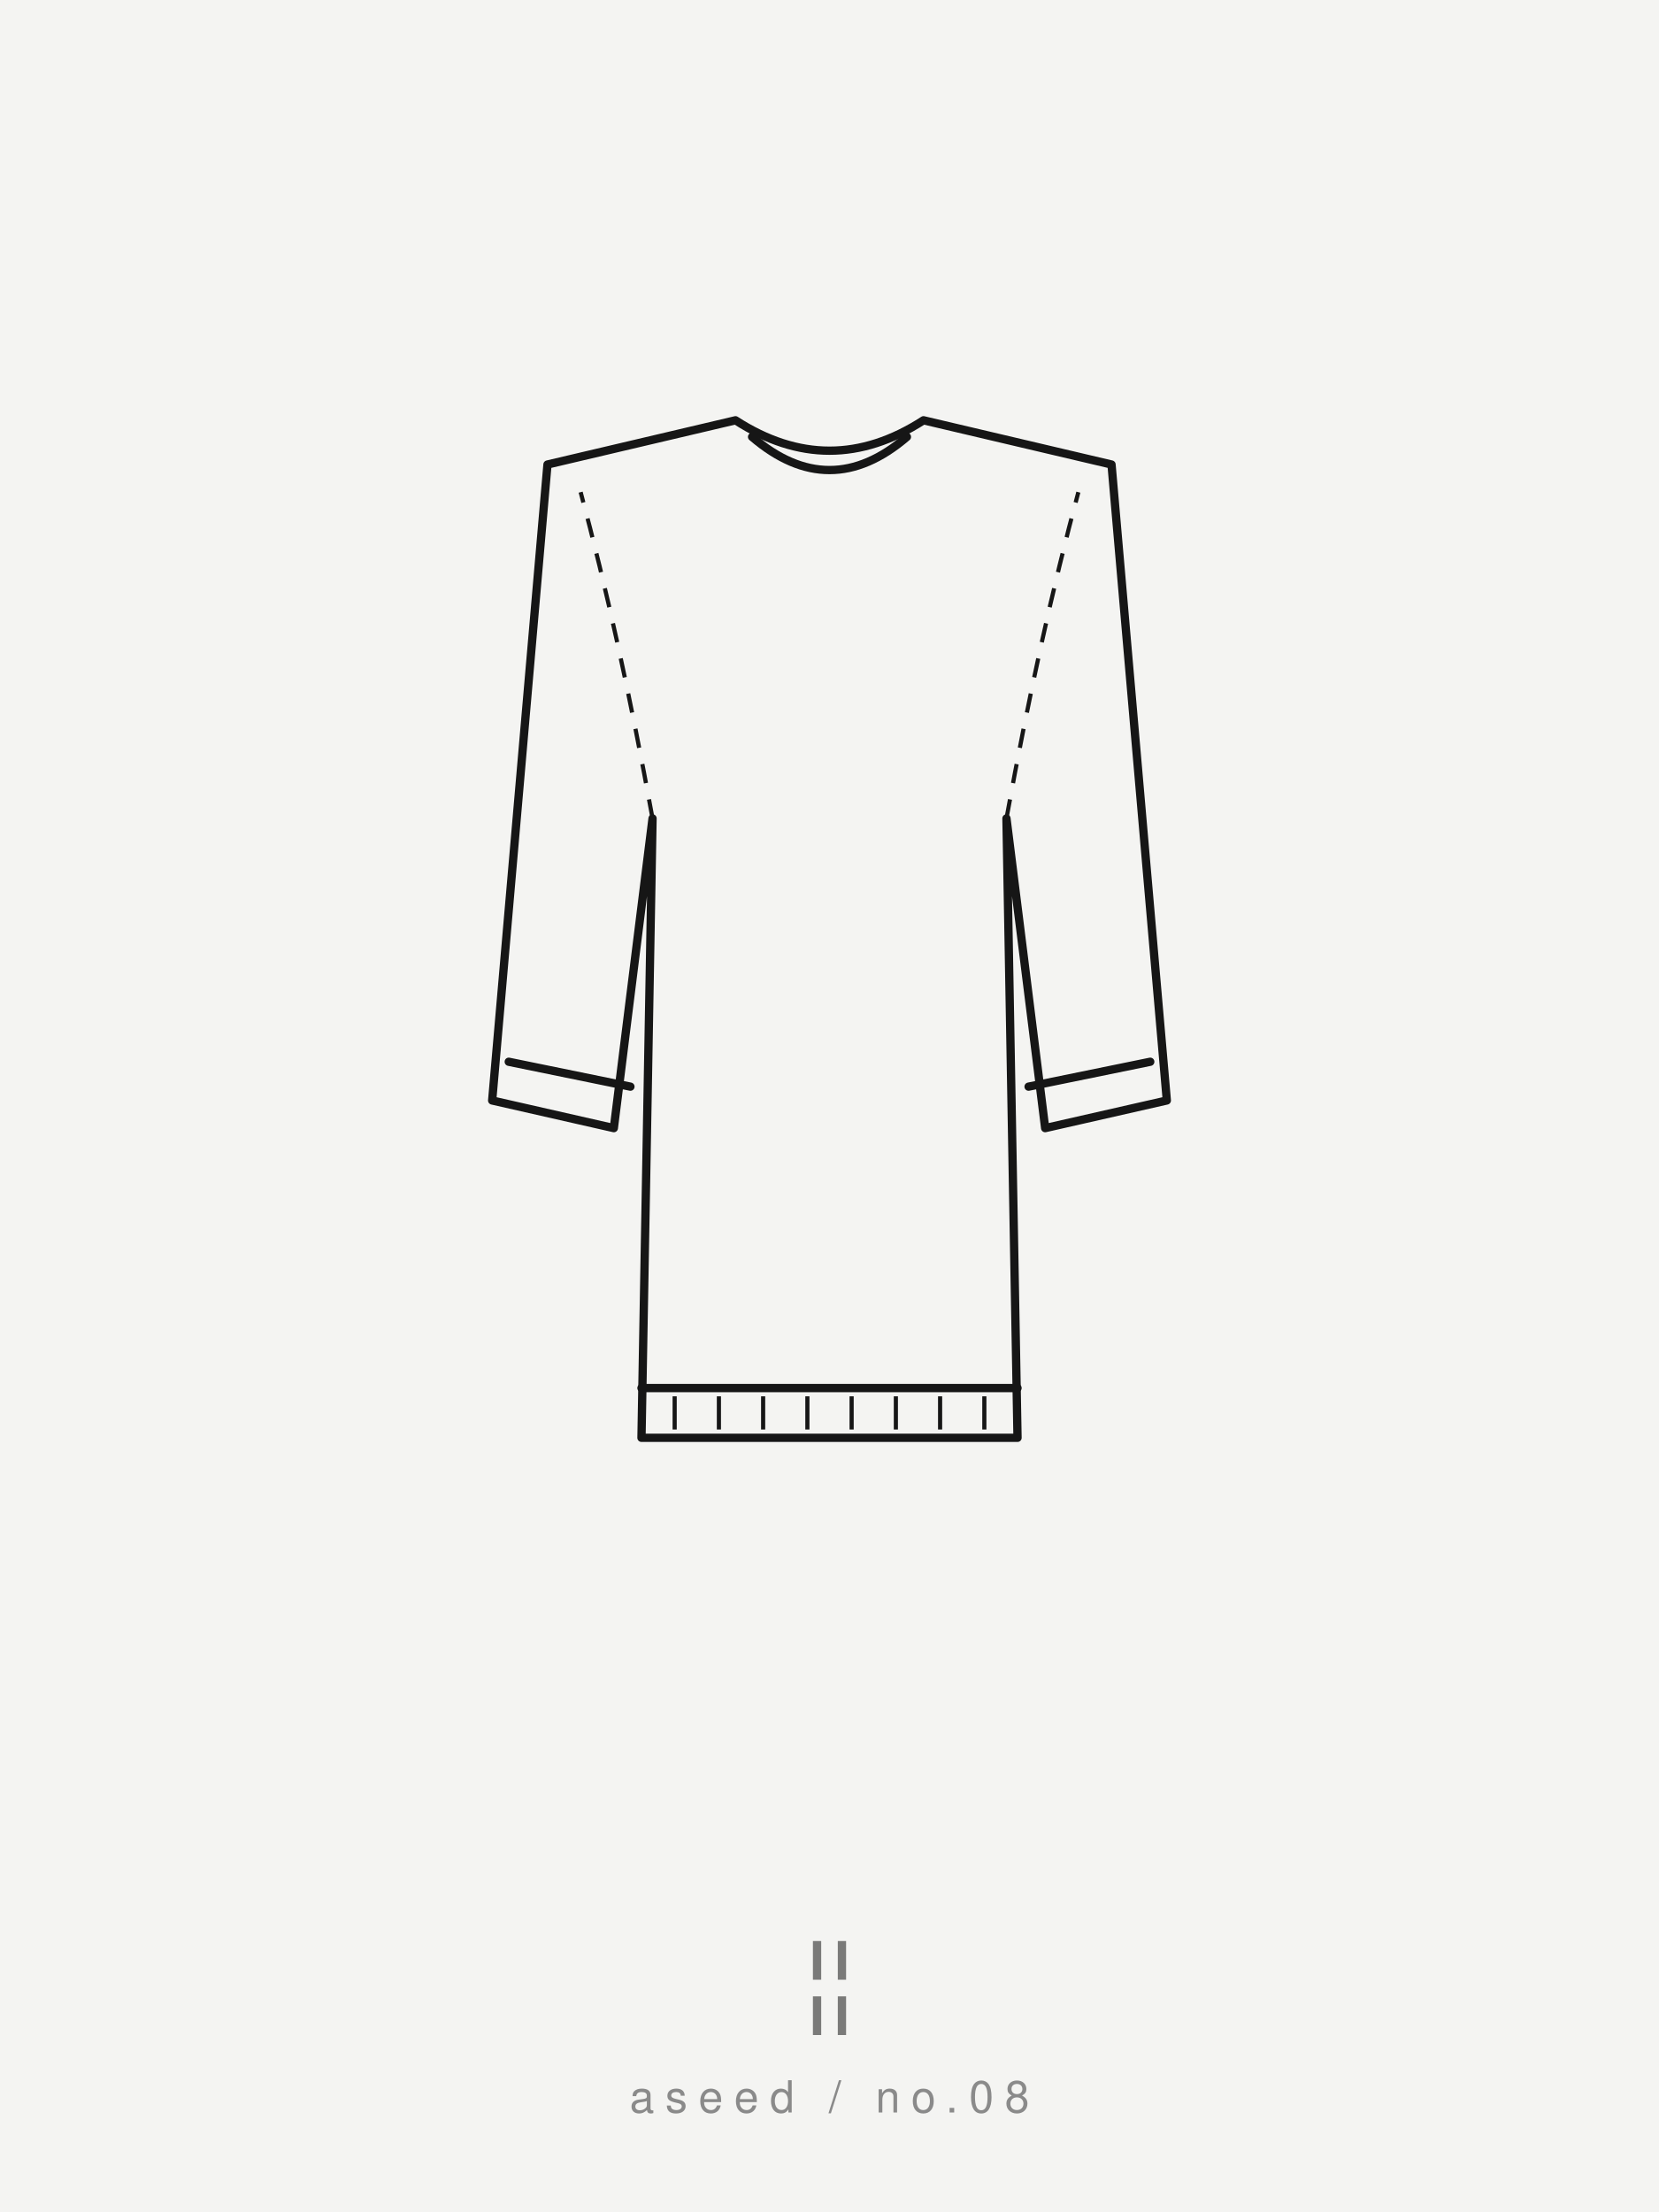
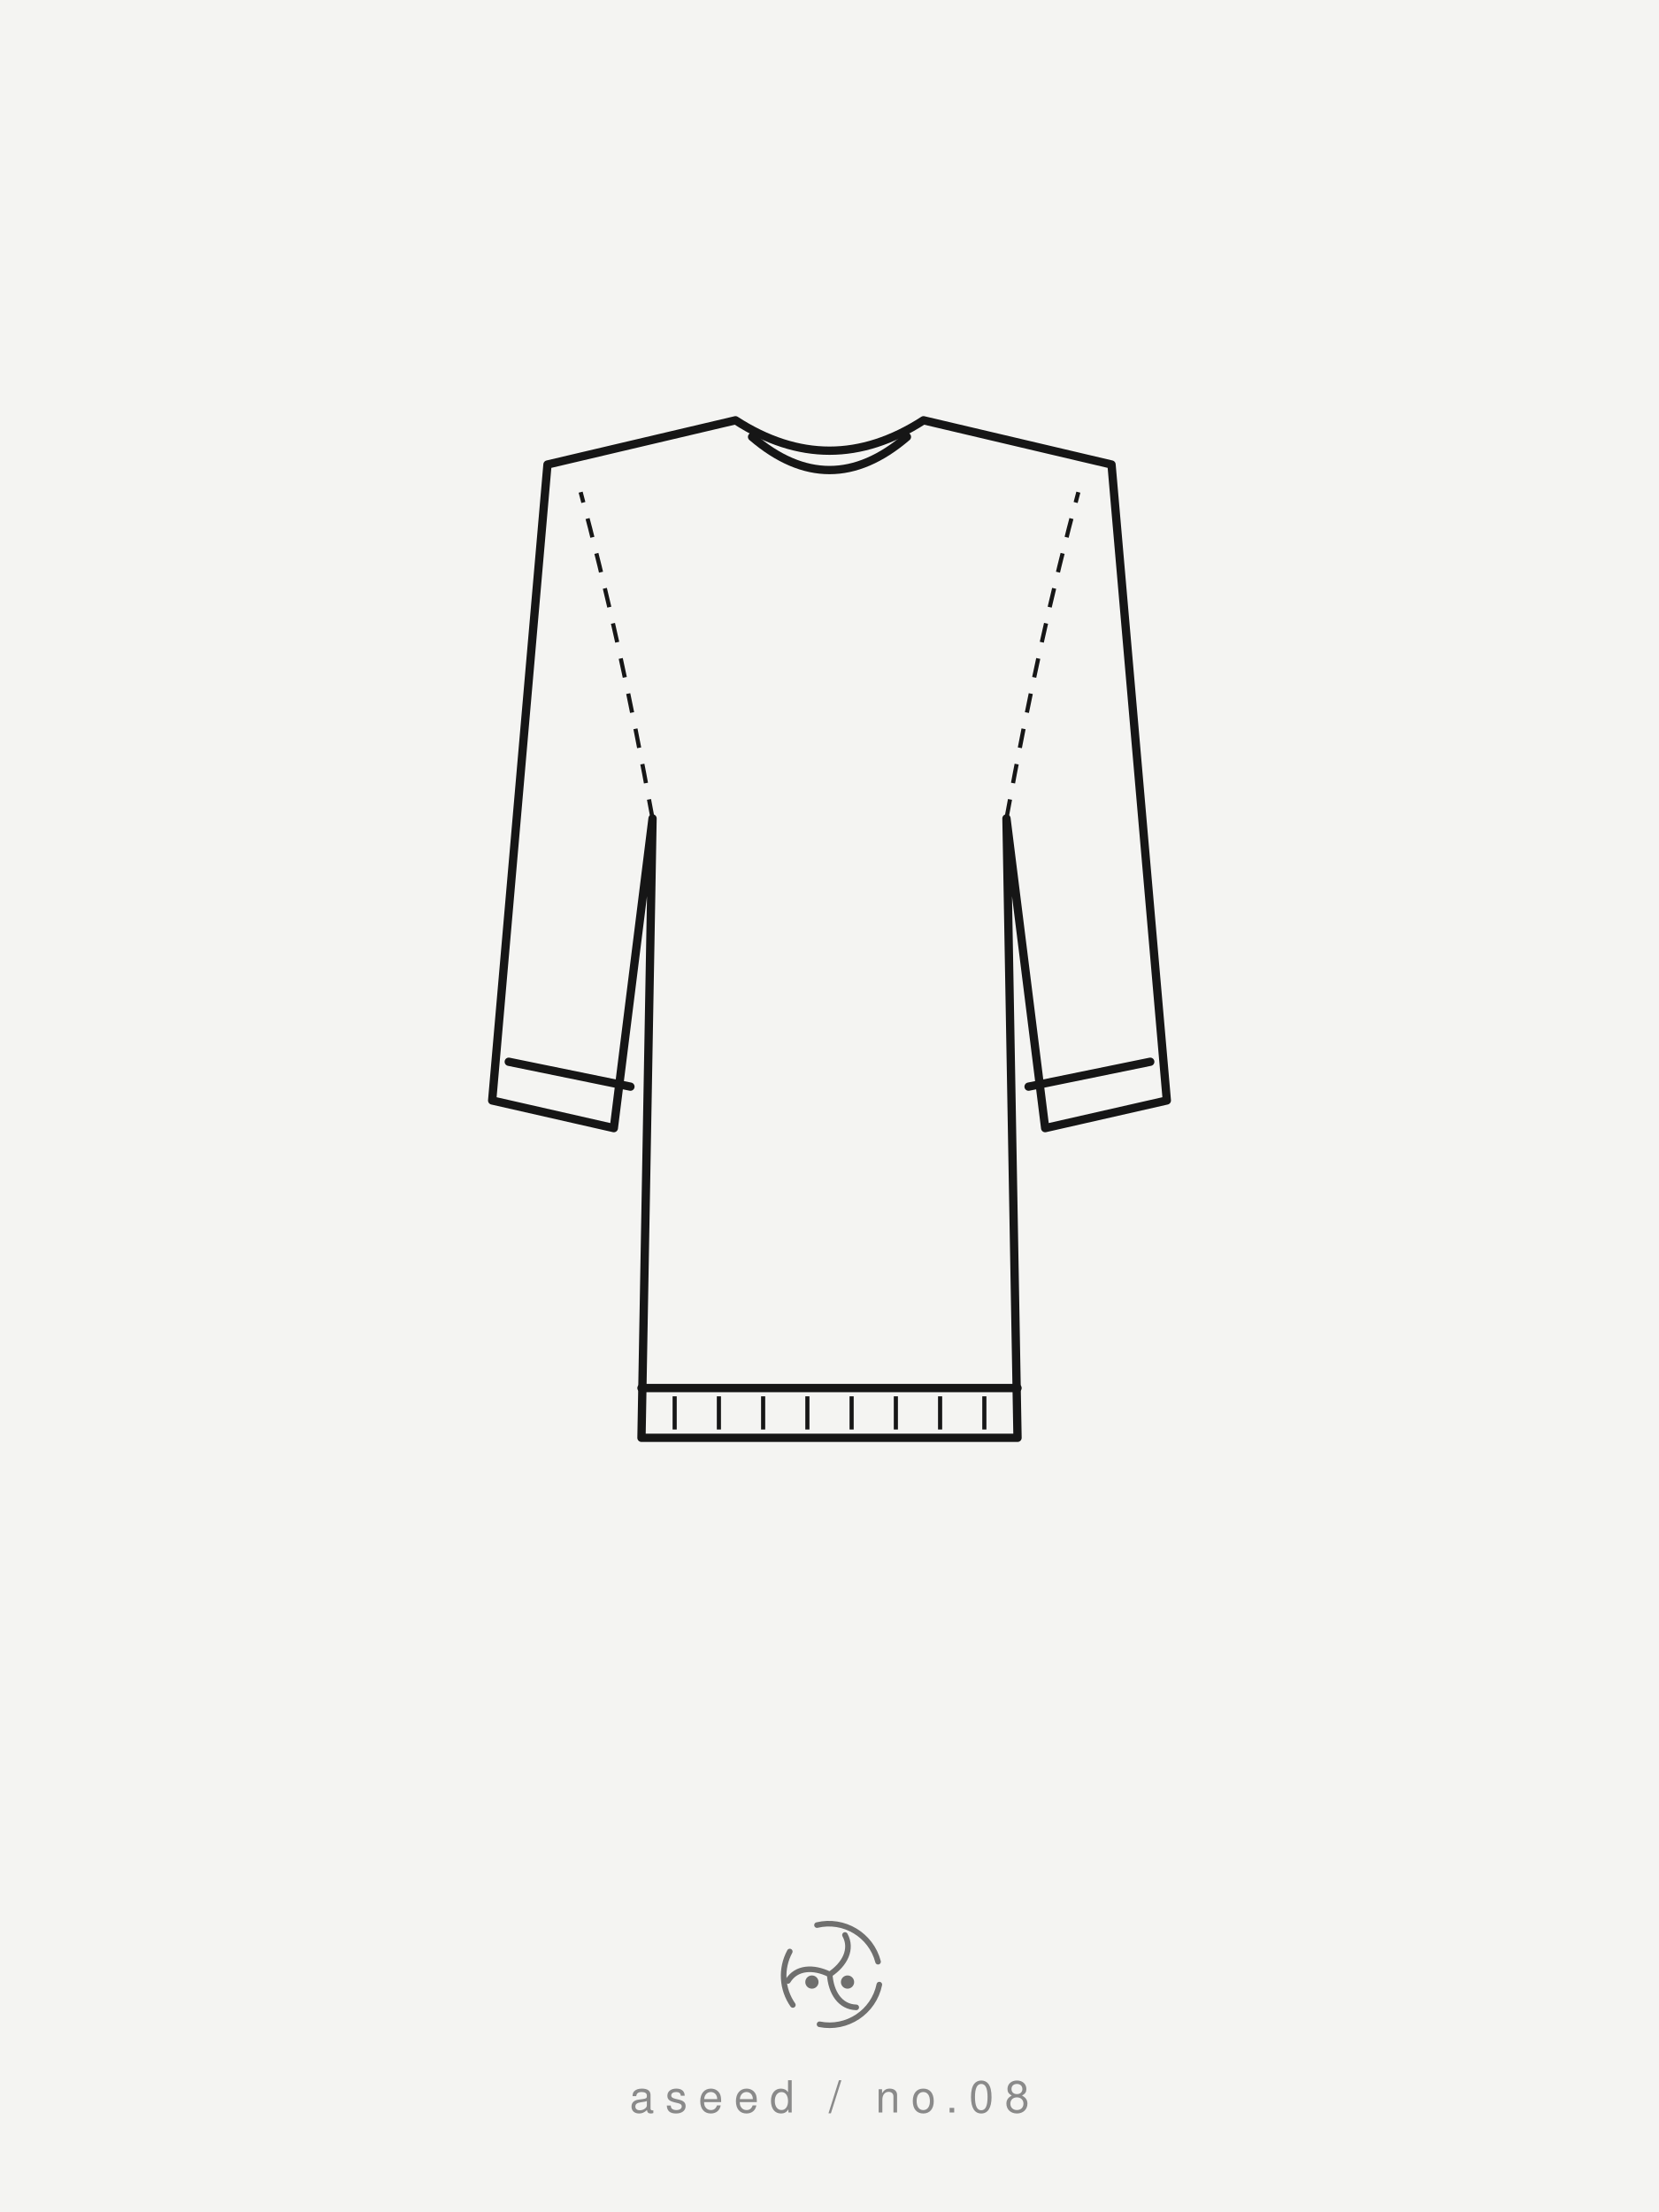
<svg xmlns="http://www.w3.org/2000/svg" viewBox="0 0 600 800">
  <rect width="600" height="800" fill="#f4f4f2" />
  <g fill="none" stroke="#161616" stroke-width="3" stroke-linecap="round" stroke-linejoin="round">
    <path d="M266,152 L198,168 L178,398 L222,408 L236,296 L232,520 L368,520 L364,296 L378,408 L422,398 L402,168 L334,152 Q300,174 266,152 Z" />
    <path d="M272,158 Q300,182 328,158" />
    <path d="M232,502 L368,502" />
    <path d="M184,384 L228,393 M416,384 L372,393" />
  </g>
  <g fill="none" stroke="#161616" stroke-width="1.5">
    <path d="M244,505 L244,517 M260,505 L260,517 M276,505 L276,517 M292,505 L292,517 M308,505 L308,517 M324,505 L324,517 M340,505 L340,517 M356,505 L356,517" />
  </g>
  <g fill="none" stroke="#161616" stroke-width="1.5" stroke-dasharray="7 6">
    <path d="M236,296 Q224,230 210,178 M364,296 Q376,230 390,178" />
  </g>
-   <g fill="#161616" opacity=".55">
-     <rect x="294" y="702" width="3" height="14" />
-     <rect x="303" y="702" width="3" height="14" />
-     <rect x="294" y="722" width="3" height="14" />
-     <rect x="303" y="722" width="3" height="14" />
+   <g fill="none" stroke="#161616" stroke-width="2.2" stroke-linecap="round" opacity=".6" transform="translate(278,692) scale(0.92)">
+     <path d="M43.5,28 A20,20 0 0 1 20,43.6" />
+     <path d="M9.5,36 A20,20 0 0 1 8.3,15" />
+     <path d="M19,4.6 A20,20 0 0 1 43,19" />
+     <path d="M24,24 C30,20 33,14 30,8.5" />
+     <path d="M24,24 C30,20 33,14 30,8.5" transform="rotate(120 24 24)" />
+     <path d="M24,24 C30,20 33,14 30,8.5" transform="rotate(240 24 24)" />
+     <g fill="#161616" stroke="none">
+       <circle cx="31" cy="27" r="2.6" />
+       <circle cx="17" cy="27" r="2.6" />
+     </g>
  </g>
  <text x="300" y="764" font-family="Helvetica, Arial, sans-serif" font-size="16" letter-spacing="4" fill="#8a8a8a" text-anchor="middle">aseed / no.08</text>
</svg>
